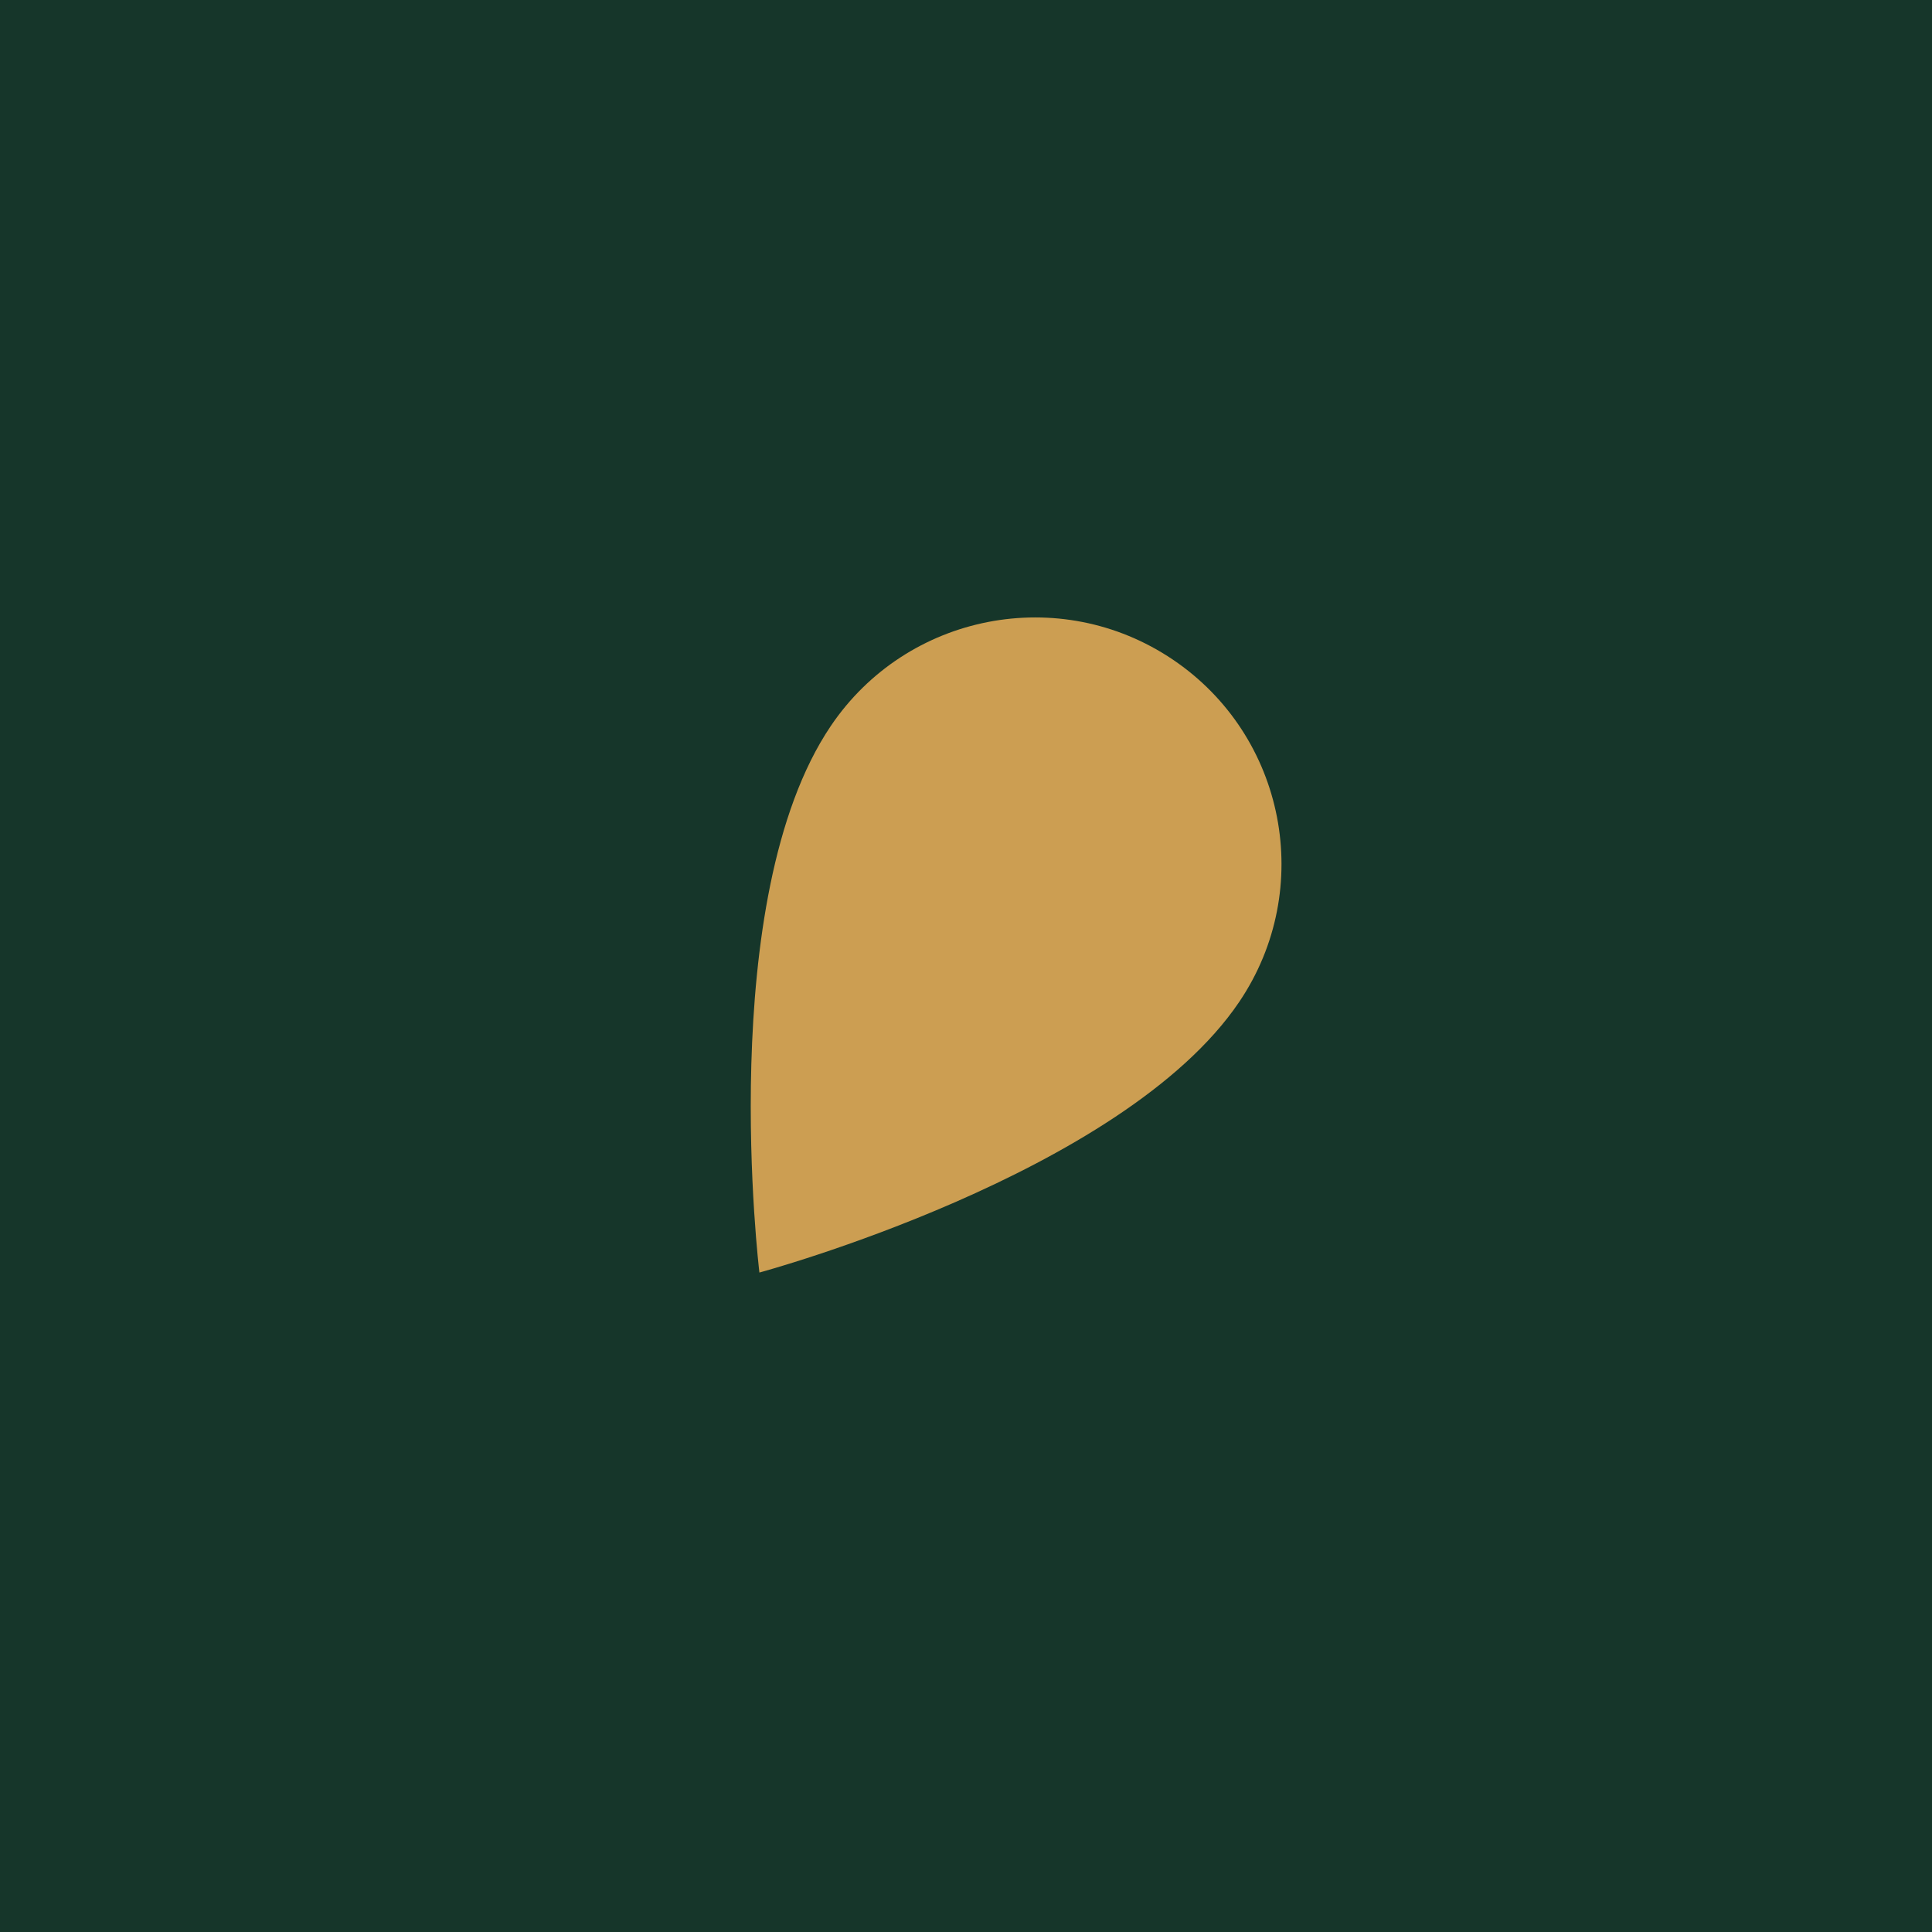
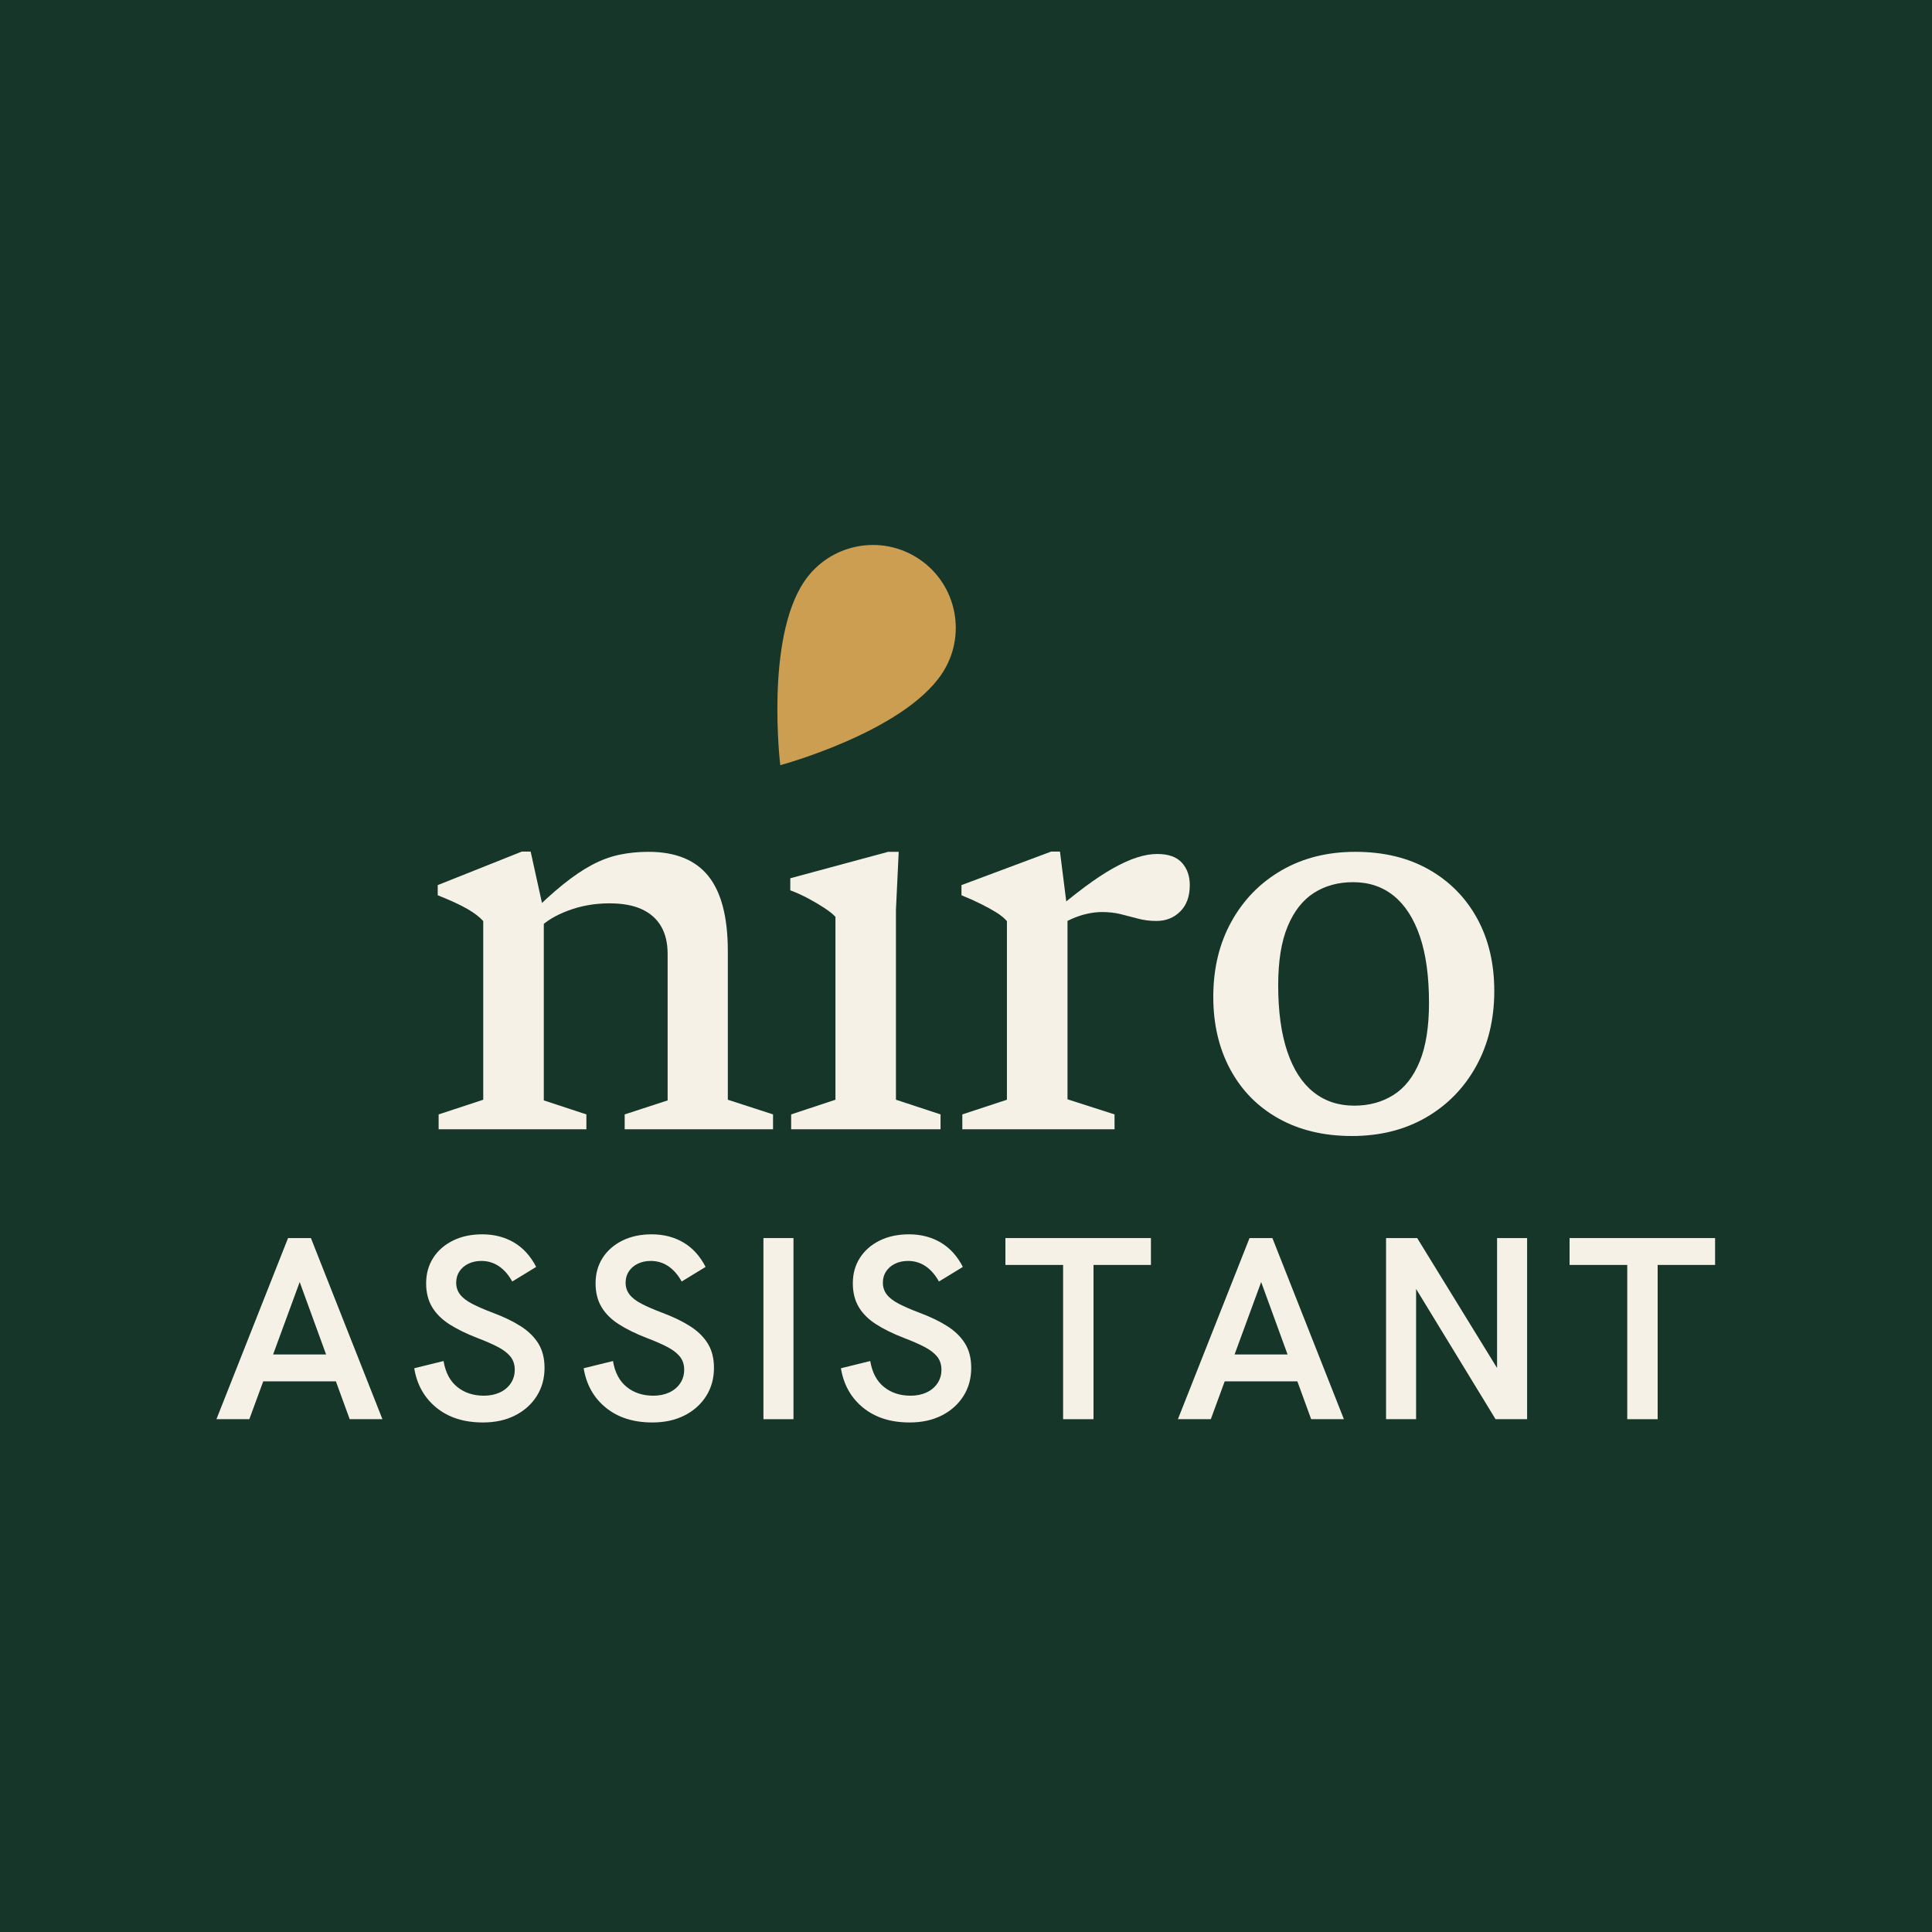
<svg xmlns="http://www.w3.org/2000/svg" viewBox="0 0 1024 1024">
  <rect width="1024" height="1024" fill="#16362a" />
-   <g transform="translate(294.2 276.5) scale(20.0956)" fill="#cc9e52">
-     <g transform="translate(-0.18 -3.23)">
+   <g transform="translate(232.0 271.8) scale(0.16213) translate(-53.2 2015.3)">
+     <g fill="#f6f1e7" transform="scale(1 -1)">
+       <path transform="translate(0 0)" d="M400.002 712.8V94.4L539.201 48.6V0H56.2V48.6L201.999 96.6V680.599Q184.199 700.6 149.999 720.4Q115.799 740.2 53.2 765V798.2L328.201 907.8H357.002ZM664.4 48.6 804.799 94.4V573.4Q804.799 626.8 783.5 663.4Q762.2 699.999 720.4 719.299Q678.6 738.599 614.801 738.599Q542.801 738.599 479.901 714.999Q417.002 691.399 384.802 657.4L348.002 695.2Q411.602 759 462.502 800Q513.402 841 557.802 864.5Q602.202 888 647.102 897.5Q692.002 907 742.402 907Q874.402 907 938.002 827.7Q1001.602 748.4 1001.602 581.8V96.6L1149.402 48.6V0H664.4Z" />
+       <path transform="translate(1150 0)" d="M410.202 907 401.202 717.199V96.6L547.001 48.6V0H58.6V48.6L203.399 96.6V694.399Q191.599 707.4 167.599 723.2Q143.599 739 114.7 754.5Q85.8 770 55.8 781.2V820.6L375.602 907Z" />
+       <path transform="translate(1712 0)" d="M693.202 900Q748.202 900 774.002 871.4Q799.802 842.8 799.802 798.4Q799.802 743.199 768.602 712.099Q737.402 680.999 690.802 680.999Q659.201 680.999 631.101 688.499Q603.001 695.999 574.701 703.099Q546.401 710.199 512.801 710.199Q489.601 710.199 464.101 704.499Q438.601 698.799 413.401 687.599Q388.201 676.399 367.401 660.199L343.001 700.799Q405.801 754.4 456.401 792.1Q507.001 829.8 549.601 853.6Q592.201 877.4 627.501 888.7Q662.802 900 693.202 900ZM400.002 712.8V98L553.802 48.6V0H56.2V48.6L201.999 96.6V680.599Q188.199 696 166.599 709.3Q144.999 722.6 116.599 736.8Q88.2 751 53.4 765V798.2L346.601 907.8H375.402Z" />
+       <path transform="translate(2514 0)" d="M535.401 77.201Q608.2 77.201 663.5 112.1Q718.799 147 749.299 221.3Q779.799 295.6 779.799 413Q779.799 543.2 750.099 630.4Q720.399 717.6 665.2 762.7Q610 807.8 531.4 807.8Q458.801 807.8 403.901 772.9Q349.002 738 317.902 663.7Q286.802 589.4 286.802 471Q286.802 342.6 316.402 254.5Q346.002 166.4 401.801 121.8Q457.601 77.201 535.401 77.201ZM527.8 -22Q390.6 -22 288.3 35.1Q186 92.2 130.3 195.4Q74.6 298.6 74.6 433Q74.6 572 134 679.1Q193.4 786.2 298 846.6Q402.6 907 539.001 907Q677.201 907 779.001 849.4Q880.801 791.8 937.001 689.6Q993.201 587.4 993.201 452Q993.201 313.2 933.801 206.0Q874.401 98.8 769.701 38.4Q665.001 -22 527.8 -22Z" />
+     </g>
+     <g fill="#cc9e52" transform="translate(941.0 -2150.0) scale(41.66667)">
      <path transform="rotate(214 12 13.5)" d="M12 2 C 12 2 5.5 9.5 5.5 15 A 6.5 6.5 0 0 0 18.5 15 C 18.5 9.5 12 2 12 2 Z" />
    </g>
  </g>
+   <g transform="translate(113.2 752.2) scale(0.13773 -0.13773)" fill="#f6f1e7">
+     <path transform="translate(0 0)" d="M11 0 286.6 697H374.601L649.802 0H523.8L331.401 527.797L137.601 0ZM183.001 145.599 218.802 249H442.4L480.2 145.599Z" />
+     <path transform="translate(741.0 0)" d="M295.6 -12.6Q186.2 -12.6 116.4 44.4Q46.6 101.4 31.2 196L144.001 223.801Q155.001 157.801 196.701 124.101Q238.401 90.401 299.4 90.401Q333.2 90.401 360 102.601Q386.799 114.801 402.399 137.701Q417.999 160.6 417.999 190.4Q417.999 220.6 401.199 241.2Q384.4 261.799 352.3 278.399Q320.2 294.999 274 312.599Q210.8 336.999 166.7 365.199Q122.6 393.4 99.8 431.7Q77 470 77 523Q77 578 104 620.4Q131 662.8 179.8 687.1Q228.6 711.4 293 711.4Q361.8 711.4 415.001 680Q468.201 648.6 500.401 586L408.399 529.799Q387 568.399 357 588.699Q327 608.999 289.2 608.999Q261.601 608.999 239.701 598.399Q217.801 587.799 205.201 568.999Q192.601 550.199 192.601 525.4Q192.601 499.4 207.601 479.9Q222.601 460.401 254.201 444.001Q285.801 427.601 334.601 409.201Q398.001 385.401 441.801 357.2Q485.601 329 509.101 290.7Q532.601 252.4 532.601 197.4Q532.601 136.4 502.601 89Q472.601 41.6 419.401 14.5Q366.2 -12.6 295.6 -12.6Z" />
+     <path transform="translate(1393.0 0)" d="M295.6 -12.6Q186.2 -12.6 116.4 44.4Q46.6 101.4 31.2 196L144.001 223.801Q155.001 157.801 196.701 124.101Q238.401 90.401 299.4 90.401Q333.2 90.401 360 102.601Q386.799 114.801 402.399 137.701Q417.999 160.6 417.999 190.4Q417.999 220.6 401.199 241.2Q384.4 261.799 352.3 278.399Q320.2 294.999 274 312.599Q210.8 336.999 166.7 365.199Q122.6 393.4 99.8 431.7Q77 470 77 523Q77 578 104 620.4Q131 662.8 179.8 687.1Q228.6 711.4 293 711.4Q361.8 711.4 415.001 680Q468.201 648.6 500.401 586L408.399 529.799Q387 568.399 357 588.699Q327 608.999 289.2 608.999Q261.601 608.999 239.701 598.399Q217.801 587.799 205.201 568.999Q192.601 550.199 192.601 525.4Q192.601 499.4 207.601 479.9Q222.601 460.401 254.201 444.001Q285.801 427.601 334.601 409.201Q398.001 385.401 441.801 357.2Q485.601 329 509.101 290.7Q532.601 252.4 532.601 197.4Q532.601 136.4 502.601 89Q472.601 41.6 419.401 14.5Q366.2 -12.6 295.6 -12.6Z" />
+     <path transform="translate(2045.0 0)" d="M71 0V697H186.601V0Z" />
+     <path transform="translate(2383.0 0)" d="M295.6 -12.6Q186.2 -12.6 116.4 44.4Q46.6 101.4 31.2 196L144.001 223.801Q155.001 157.801 196.701 124.101Q238.401 90.401 299.4 90.401Q333.2 90.401 360 102.601Q386.799 114.801 402.399 137.701Q417.999 160.6 417.999 190.4Q417.999 220.6 401.199 241.2Q384.4 261.799 352.3 278.399Q320.2 294.999 274 312.599Q210.8 336.999 166.7 365.199Q122.6 393.4 99.8 431.7Q77 470 77 523Q77 578 104 620.4Q131 662.8 179.8 687.1Q228.6 711.4 293 711.4Q361.8 711.4 415.001 680Q468.201 648.6 500.401 586L408.399 529.799Q387 568.399 357 588.699Q327 608.999 289.2 608.999Q261.601 608.999 239.701 598.399Q217.801 587.799 205.201 568.999Q192.601 550.199 192.601 525.4Q192.601 499.4 207.601 479.9Q222.601 460.401 254.201 444.001Q285.801 427.601 334.601 409.201Q398.001 385.401 441.801 357.2Q485.601 329 509.101 290.7Q532.601 252.4 532.601 197.4Q532.601 136.4 502.601 89Q472.601 41.6 419.401 14.5Q366.2 -12.6 295.6 -12.6Z" />
+     <path transform="translate(3035.0 0)" d="M234.199 0V593.599H12.2V697H572.2V593.599H351.201V0Z" />
+     <path transform="translate(3700.0 0)" d="M11 0 286.6 697H374.601L649.802 0H523.8L331.401 527.797L137.601 0ZM183.001 145.599 218.802 249H442.4L480.2 145.599Z" />
+     <path transform="translate(4441.0 0)" d="M71 0V697H190.801L526.6 150.802H498.199V697H613.801V0H492.399L158.601 547.198H186.601V0Z" />
+     <path transform="translate(5206.0 0)" d="M234.199 0V593.599H12.2V697H572.2V593.599H351.201V0Z" />
+   </g>
</svg>
